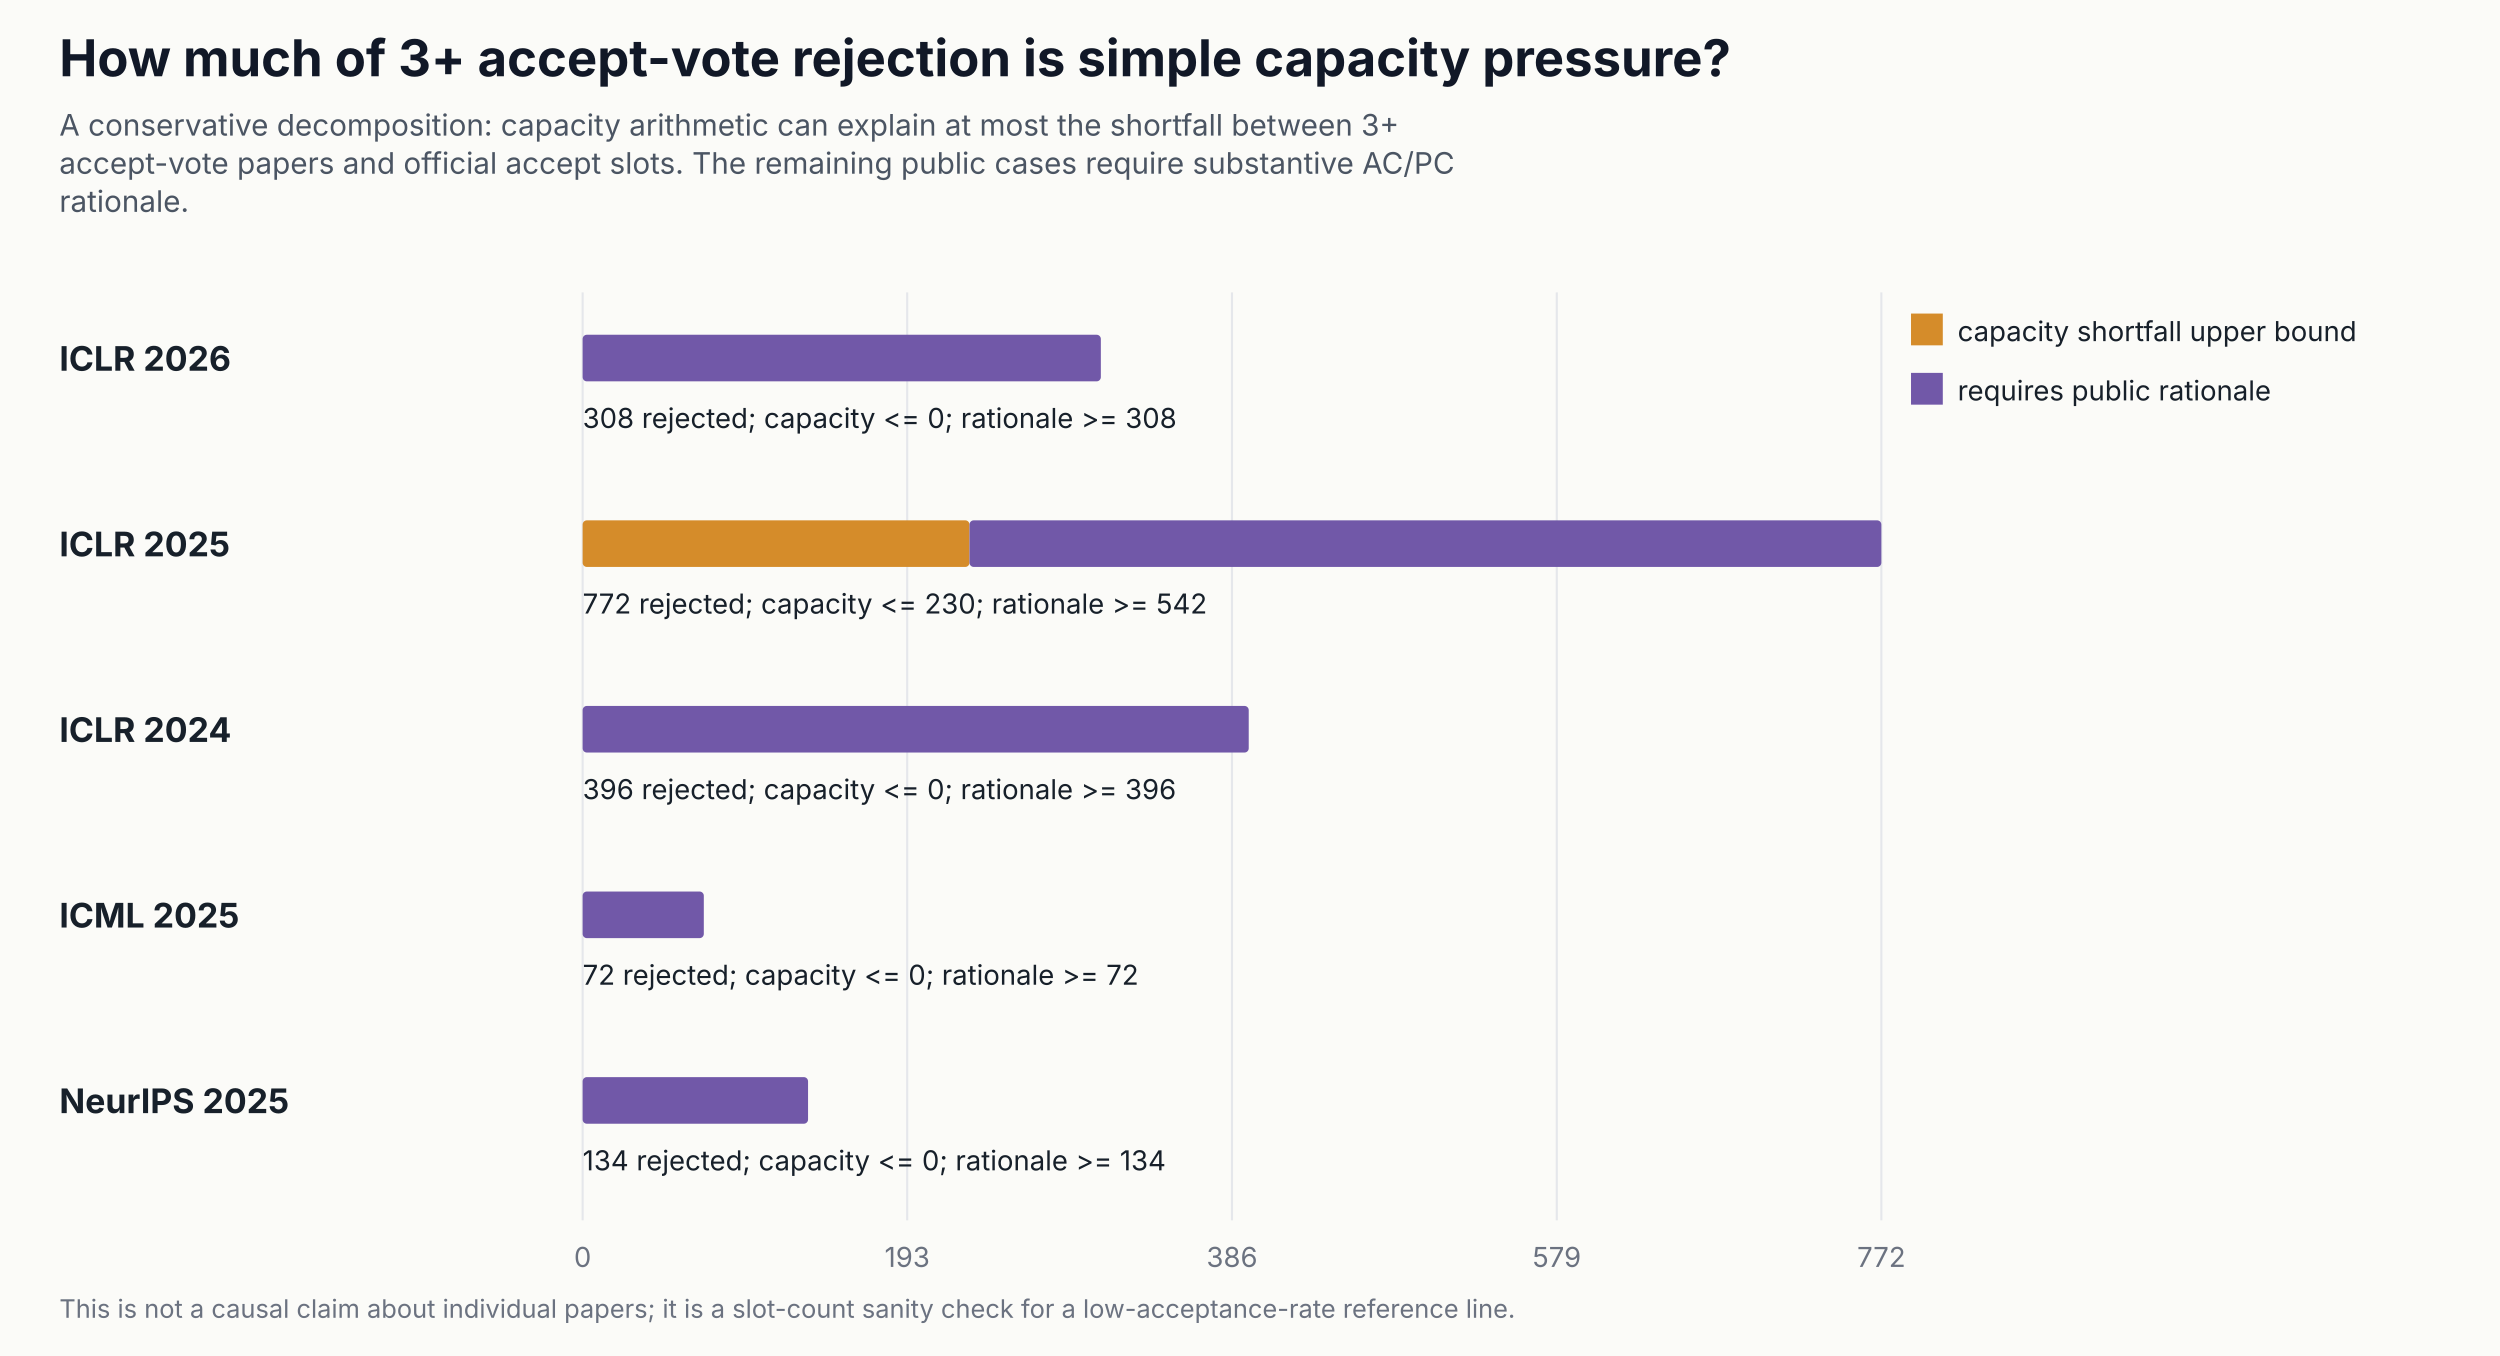
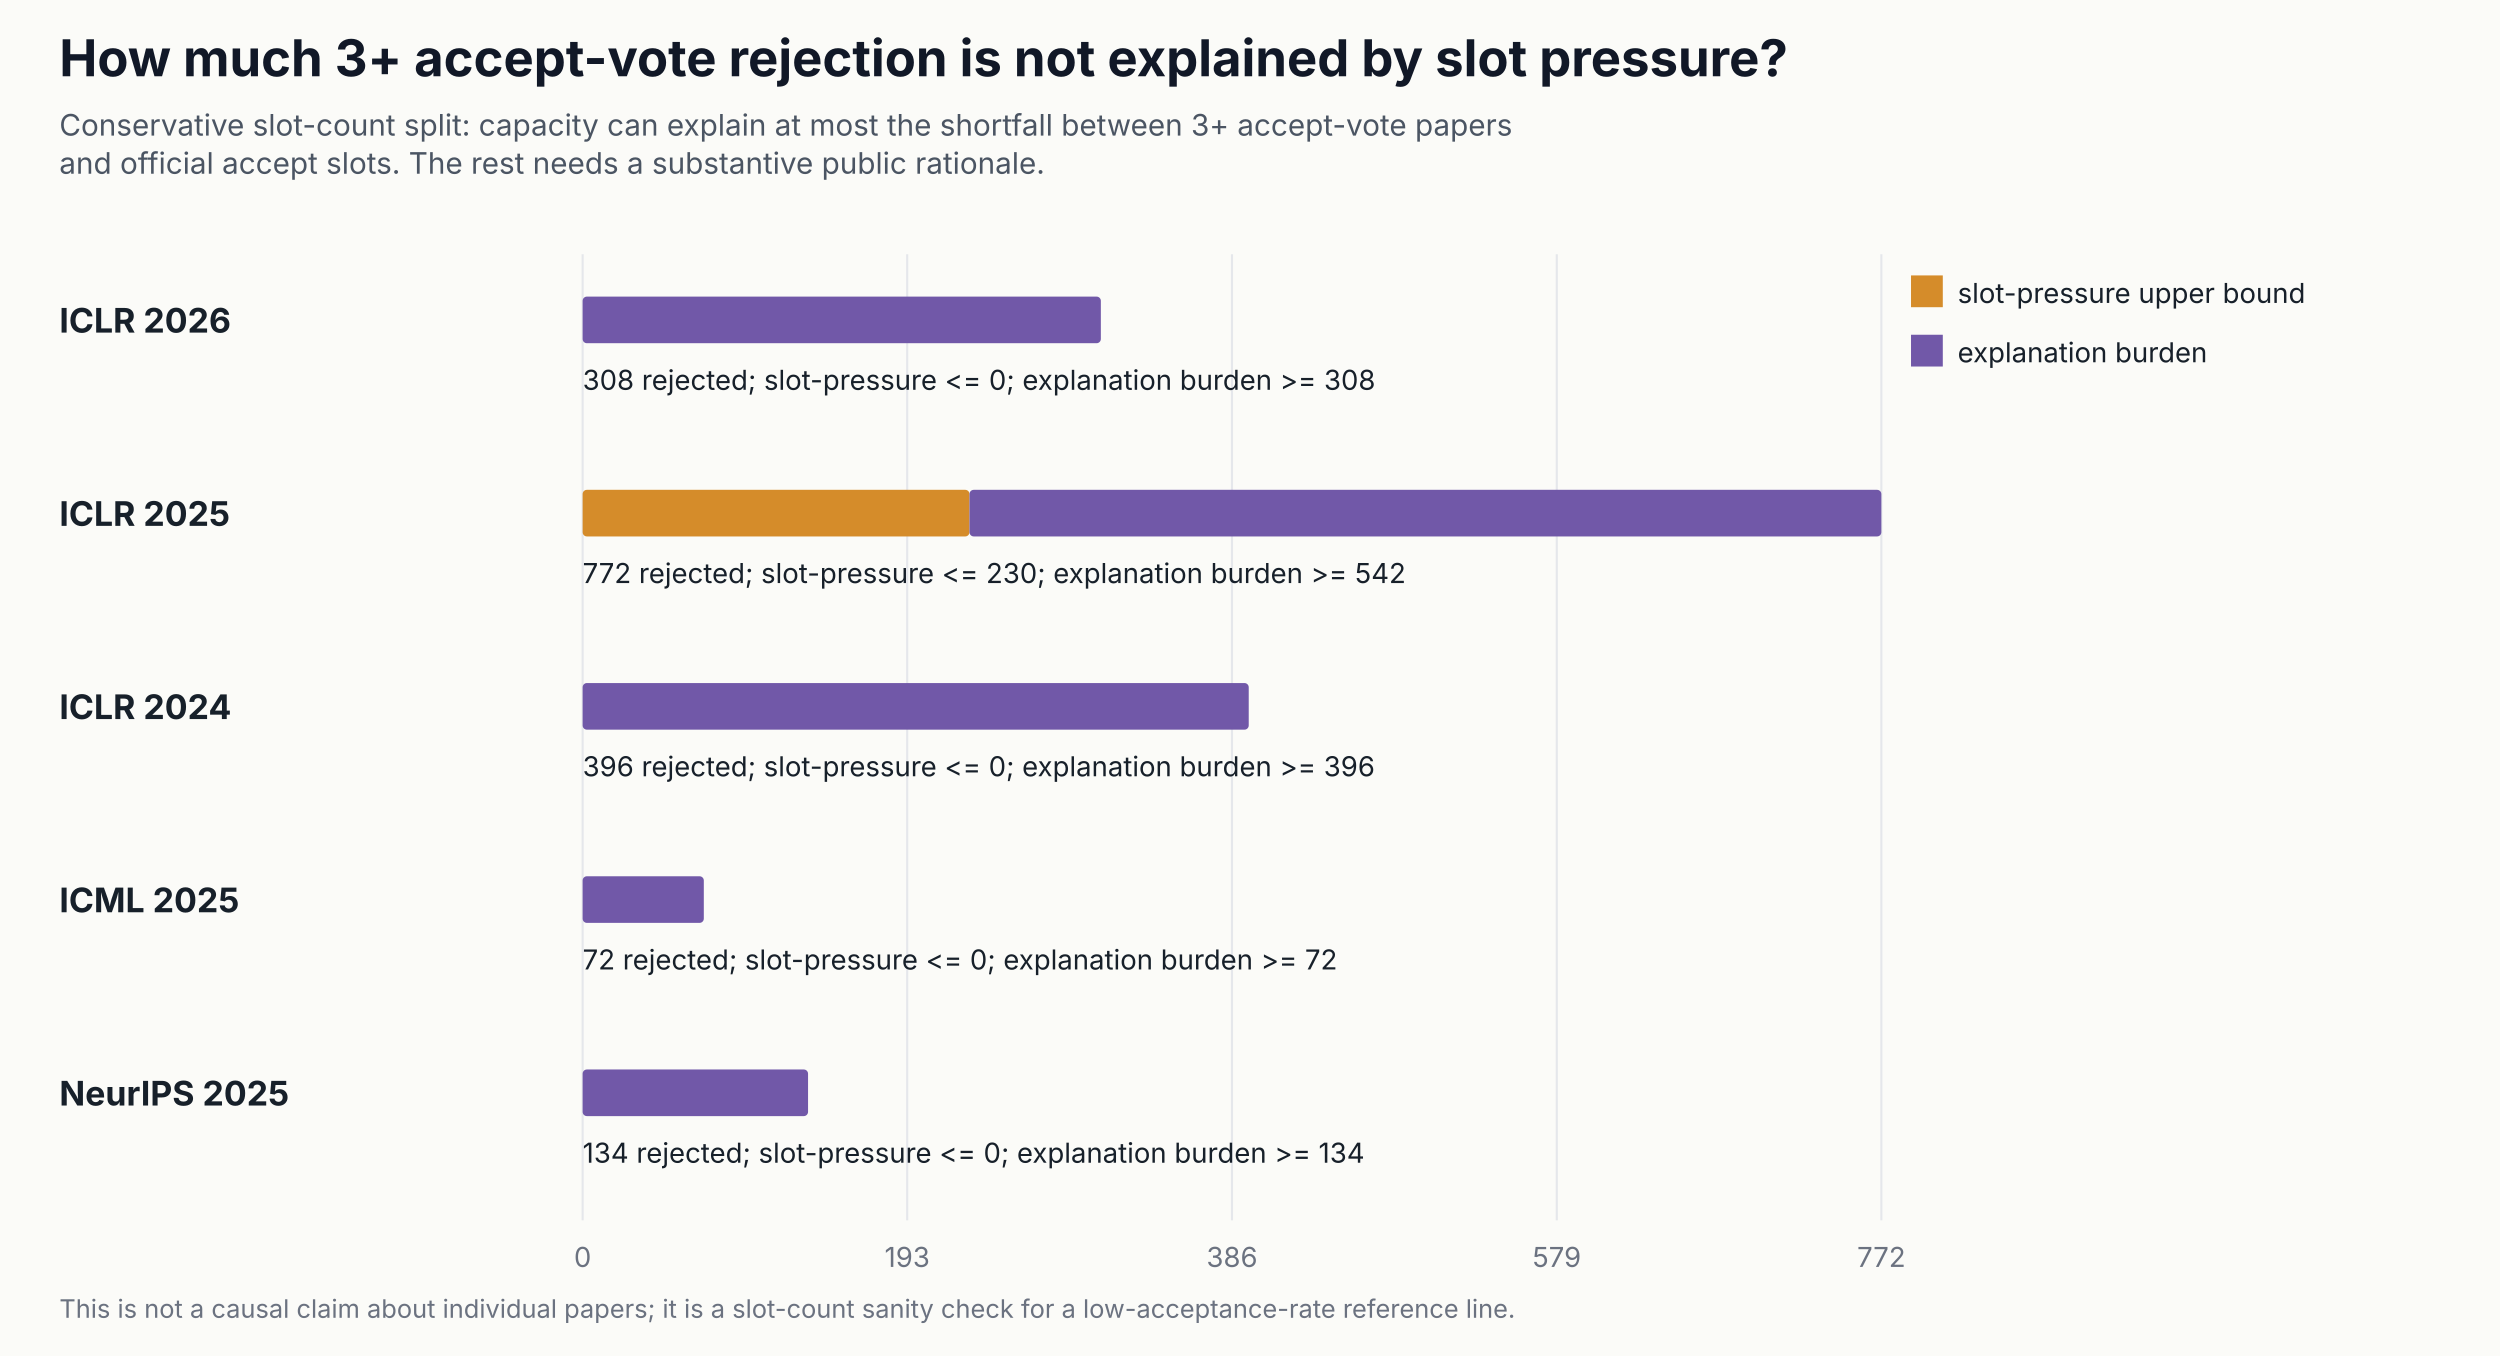
<svg xmlns="http://www.w3.org/2000/svg" width="1180" height="640" viewBox="0 0 1180 640">
  <rect width="100%" height="100%" fill="#fbfbf8" />
-   <text x="28.0" y="36.0" font-family="Inter, Arial, sans-serif" font-size="24" font-weight="700" fill="#111827" text-anchor="start">How much of 3+ accept-vote rejection is simple capacity pressure?</text>
-   <text x="28.0" y="64.0" font-family="Inter, Arial, sans-serif" font-size="14" font-weight="400" fill="#4b5563" text-anchor="start">A conservative decomposition: capacity arithmetic can explain at most the shortfall between 3+</text>
-   <text x="28.0" y="82.0" font-family="Inter, Arial, sans-serif" font-size="14" font-weight="400" fill="#4b5563" text-anchor="start">accept-vote papers and official accept slots. The remaining public cases require substantive AC/PC</text>
-   <text x="28.0" y="100.0" font-family="Inter, Arial, sans-serif" font-size="14" font-weight="400" fill="#4b5563" text-anchor="start">rationale.</text>
-   <line x1="275.0" x2="275.0" y1="138" y2="576" stroke="#e5e7eb" />
+   <text x="28.0" y="36.0" font-family="Inter, Arial, sans-serif" font-size="24" font-weight="700" fill="#111827" text-anchor="start">How much 3+ accept-vote rejection is not explained by slot pressure?</text>
+   <text x="28.0" y="64.0" font-family="Inter, Arial, sans-serif" font-size="14" font-weight="400" fill="#4b5563" text-anchor="start">Conservative slot-count split: capacity can explain at most the shortfall between 3+ accept-vote papers</text>
+   <text x="28.0" y="82.0" font-family="Inter, Arial, sans-serif" font-size="14" font-weight="400" fill="#4b5563" text-anchor="start">and official accept slots. The rest needs a substantive public rationale.</text>
+   <line x1="275.0" x2="275.0" y1="120" y2="576" stroke="#e5e7eb" />
  <text x="275.0" y="598.0" font-family="Inter, Arial, sans-serif" font-size="13" font-weight="400" fill="#6b7280" text-anchor="middle">0</text>
-   <line x1="428.2" x2="428.2" y1="138" y2="576" stroke="#e5e7eb" />
+   <line x1="428.2" x2="428.2" y1="120" y2="576" stroke="#e5e7eb" />
  <text x="428.2" y="598.0" font-family="Inter, Arial, sans-serif" font-size="13" font-weight="400" fill="#6b7280" text-anchor="middle">193</text>
-   <line x1="581.5" x2="581.5" y1="138" y2="576" stroke="#e5e7eb" />
+   <line x1="581.5" x2="581.5" y1="120" y2="576" stroke="#e5e7eb" />
  <text x="581.5" y="598.0" font-family="Inter, Arial, sans-serif" font-size="13" font-weight="400" fill="#6b7280" text-anchor="middle">386</text>
-   <line x1="734.8" x2="734.8" y1="138" y2="576" stroke="#e5e7eb" />
+   <line x1="734.8" x2="734.8" y1="120" y2="576" stroke="#e5e7eb" />
  <text x="734.8" y="598.0" font-family="Inter, Arial, sans-serif" font-size="13" font-weight="400" fill="#6b7280" text-anchor="middle">579</text>
-   <line x1="888.0" x2="888.0" y1="138" y2="576" stroke="#e5e7eb" />
+   <line x1="888.0" x2="888.0" y1="120" y2="576" stroke="#e5e7eb" />
  <text x="888.0" y="598.0" font-family="Inter, Arial, sans-serif" font-size="13" font-weight="400" fill="#6b7280" text-anchor="middle">772</text>
-   <text x="28.0" y="175.0" font-family="Inter, Arial, sans-serif" font-size="16" font-weight="700" fill="#17202a" text-anchor="start">ICLR 2026</text>
-   <rect x="275" y="158.0" width="0.0" height="22" rx="2" fill="#d58c2a" />
-   <rect x="275.0" y="158.0" width="244.6" height="22" rx="2" fill="#7158a8" />
-   <text x="275.0" y="202.0" font-family="Inter, Arial, sans-serif" font-size="13" font-weight="400" fill="#17202a" text-anchor="start">308 rejected; capacity &lt;= 0; rationale &gt;= 308</text>
-   <text x="28.0" y="262.6" font-family="Inter, Arial, sans-serif" font-size="16" font-weight="700" fill="#17202a" text-anchor="start">ICLR 2025</text>
-   <rect x="275" y="245.6" width="182.6" height="22" rx="2" fill="#d58c2a" />
-   <rect x="457.6" y="245.6" width="430.4" height="22" rx="2" fill="#7158a8" />
-   <text x="275.0" y="289.6" font-family="Inter, Arial, sans-serif" font-size="13" font-weight="400" fill="#17202a" text-anchor="start">772 rejected; capacity &lt;= 230; rationale &gt;= 542</text>
-   <text x="28.0" y="350.2" font-family="Inter, Arial, sans-serif" font-size="16" font-weight="700" fill="#17202a" text-anchor="start">ICLR 2024</text>
-   <rect x="275" y="333.2" width="0.0" height="22" rx="2" fill="#d58c2a" />
-   <rect x="275.0" y="333.2" width="314.4" height="22" rx="2" fill="#7158a8" />
-   <text x="275.0" y="377.2" font-family="Inter, Arial, sans-serif" font-size="13" font-weight="400" fill="#17202a" text-anchor="start">396 rejected; capacity &lt;= 0; rationale &gt;= 396</text>
-   <text x="28.0" y="437.8" font-family="Inter, Arial, sans-serif" font-size="16" font-weight="700" fill="#17202a" text-anchor="start">ICML 2025</text>
-   <rect x="275" y="420.8" width="0.0" height="22" rx="2" fill="#d58c2a" />
-   <rect x="275.0" y="420.8" width="57.2" height="22" rx="2" fill="#7158a8" />
-   <text x="275.0" y="464.8" font-family="Inter, Arial, sans-serif" font-size="13" font-weight="400" fill="#17202a" text-anchor="start">72 rejected; capacity &lt;= 0; rationale &gt;= 72</text>
-   <text x="28.0" y="525.4" font-family="Inter, Arial, sans-serif" font-size="16" font-weight="700" fill="#17202a" text-anchor="start">NeurIPS 2025</text>
-   <rect x="275" y="508.4" width="0.0" height="22" rx="2" fill="#d58c2a" />
-   <rect x="275.0" y="508.4" width="106.4" height="22" rx="2" fill="#7158a8" />
-   <text x="275.0" y="552.4" font-family="Inter, Arial, sans-serif" font-size="13" font-weight="400" fill="#17202a" text-anchor="start">134 rejected; capacity &lt;= 0; rationale &gt;= 134</text>
-   <rect x="902" y="148" width="15" height="15" fill="#d58c2a" />
-   <text x="924.0" y="161.0" font-family="Inter, Arial, sans-serif" font-size="13" font-weight="400" fill="#17202a" text-anchor="start">capacity shortfall upper bound</text>
-   <rect x="902" y="176" width="15" height="15" fill="#7158a8" />
-   <text x="924.0" y="189.0" font-family="Inter, Arial, sans-serif" font-size="13" font-weight="400" fill="#17202a" text-anchor="start">requires public rationale</text>
+   <text x="28.0" y="157.0" font-family="Inter, Arial, sans-serif" font-size="16" font-weight="700" fill="#17202a" text-anchor="start">ICLR 2026</text>
+   <rect x="275" y="140.0" width="0.0" height="22" rx="2" fill="#d58c2a" />
+   <rect x="275.0" y="140.0" width="244.6" height="22" rx="2" fill="#7158a8" />
+   <text x="275.0" y="184.0" font-family="Inter, Arial, sans-serif" font-size="13" font-weight="400" fill="#17202a" text-anchor="start">308 rejected; slot-pressure &lt;= 0; explanation burden &gt;= 308</text>
+   <text x="28.0" y="248.2" font-family="Inter, Arial, sans-serif" font-size="16" font-weight="700" fill="#17202a" text-anchor="start">ICLR 2025</text>
+   <rect x="275" y="231.2" width="182.6" height="22" rx="2" fill="#d58c2a" />
+   <rect x="457.6" y="231.2" width="430.4" height="22" rx="2" fill="#7158a8" />
+   <text x="275.0" y="275.2" font-family="Inter, Arial, sans-serif" font-size="13" font-weight="400" fill="#17202a" text-anchor="start">772 rejected; slot-pressure &lt;= 230; explanation burden &gt;= 542</text>
+   <text x="28.0" y="339.4" font-family="Inter, Arial, sans-serif" font-size="16" font-weight="700" fill="#17202a" text-anchor="start">ICLR 2024</text>
+   <rect x="275" y="322.4" width="0.0" height="22" rx="2" fill="#d58c2a" />
+   <rect x="275.0" y="322.4" width="314.4" height="22" rx="2" fill="#7158a8" />
+   <text x="275.0" y="366.4" font-family="Inter, Arial, sans-serif" font-size="13" font-weight="400" fill="#17202a" text-anchor="start">396 rejected; slot-pressure &lt;= 0; explanation burden &gt;= 396</text>
+   <text x="28.0" y="430.6" font-family="Inter, Arial, sans-serif" font-size="16" font-weight="700" fill="#17202a" text-anchor="start">ICML 2025</text>
+   <rect x="275" y="413.6" width="0.0" height="22" rx="2" fill="#d58c2a" />
+   <rect x="275.0" y="413.6" width="57.2" height="22" rx="2" fill="#7158a8" />
+   <text x="275.0" y="457.6" font-family="Inter, Arial, sans-serif" font-size="13" font-weight="400" fill="#17202a" text-anchor="start">72 rejected; slot-pressure &lt;= 0; explanation burden &gt;= 72</text>
+   <text x="28.0" y="521.8" font-family="Inter, Arial, sans-serif" font-size="16" font-weight="700" fill="#17202a" text-anchor="start">NeurIPS 2025</text>
+   <rect x="275" y="504.8" width="0.0" height="22" rx="2" fill="#d58c2a" />
+   <rect x="275.0" y="504.8" width="106.4" height="22" rx="2" fill="#7158a8" />
+   <text x="275.0" y="548.8" font-family="Inter, Arial, sans-serif" font-size="13" font-weight="400" fill="#17202a" text-anchor="start">134 rejected; slot-pressure &lt;= 0; explanation burden &gt;= 134</text>
+   <rect x="902" y="130" width="15" height="15" fill="#d58c2a" />
+   <text x="924.0" y="143.0" font-family="Inter, Arial, sans-serif" font-size="13" font-weight="400" fill="#17202a" text-anchor="start">slot-pressure upper bound</text>
+   <rect x="902" y="158" width="15" height="15" fill="#7158a8" />
+   <text x="924.0" y="171.0" font-family="Inter, Arial, sans-serif" font-size="13" font-weight="400" fill="#17202a" text-anchor="start">explanation burden</text>
  <text x="28.0" y="622.0" font-family="Inter, Arial, sans-serif" font-size="12" font-weight="400" fill="#6b7280" text-anchor="start">This is not a causal claim about individual papers; it is a slot-count sanity check for a low-acceptance-rate reference line.</text>
</svg>
